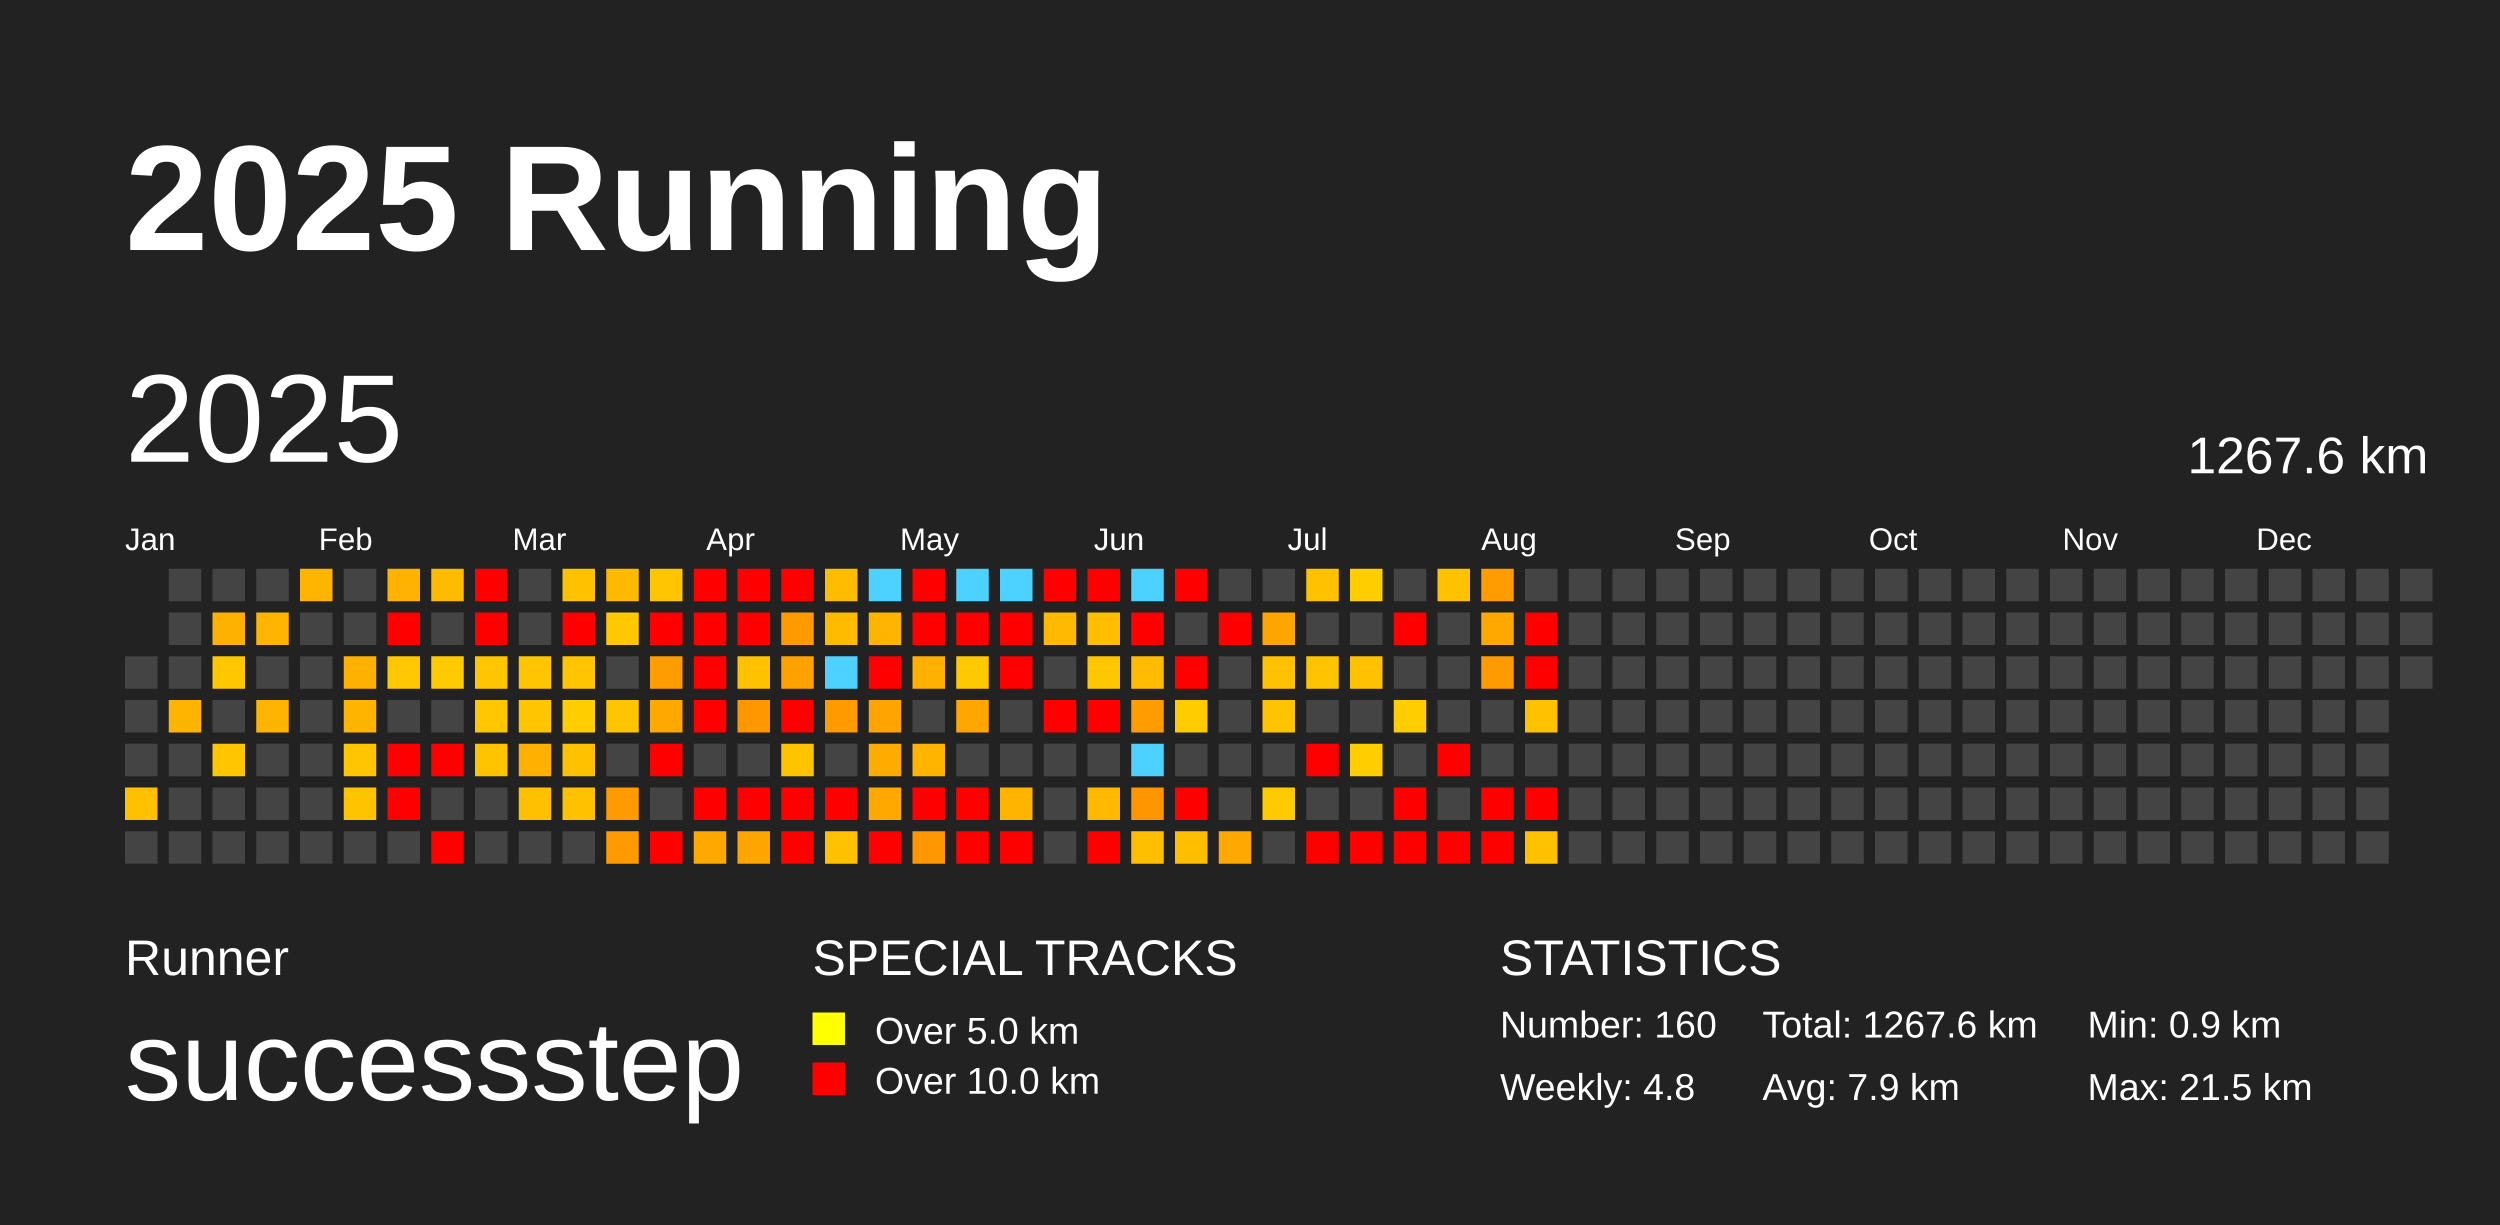
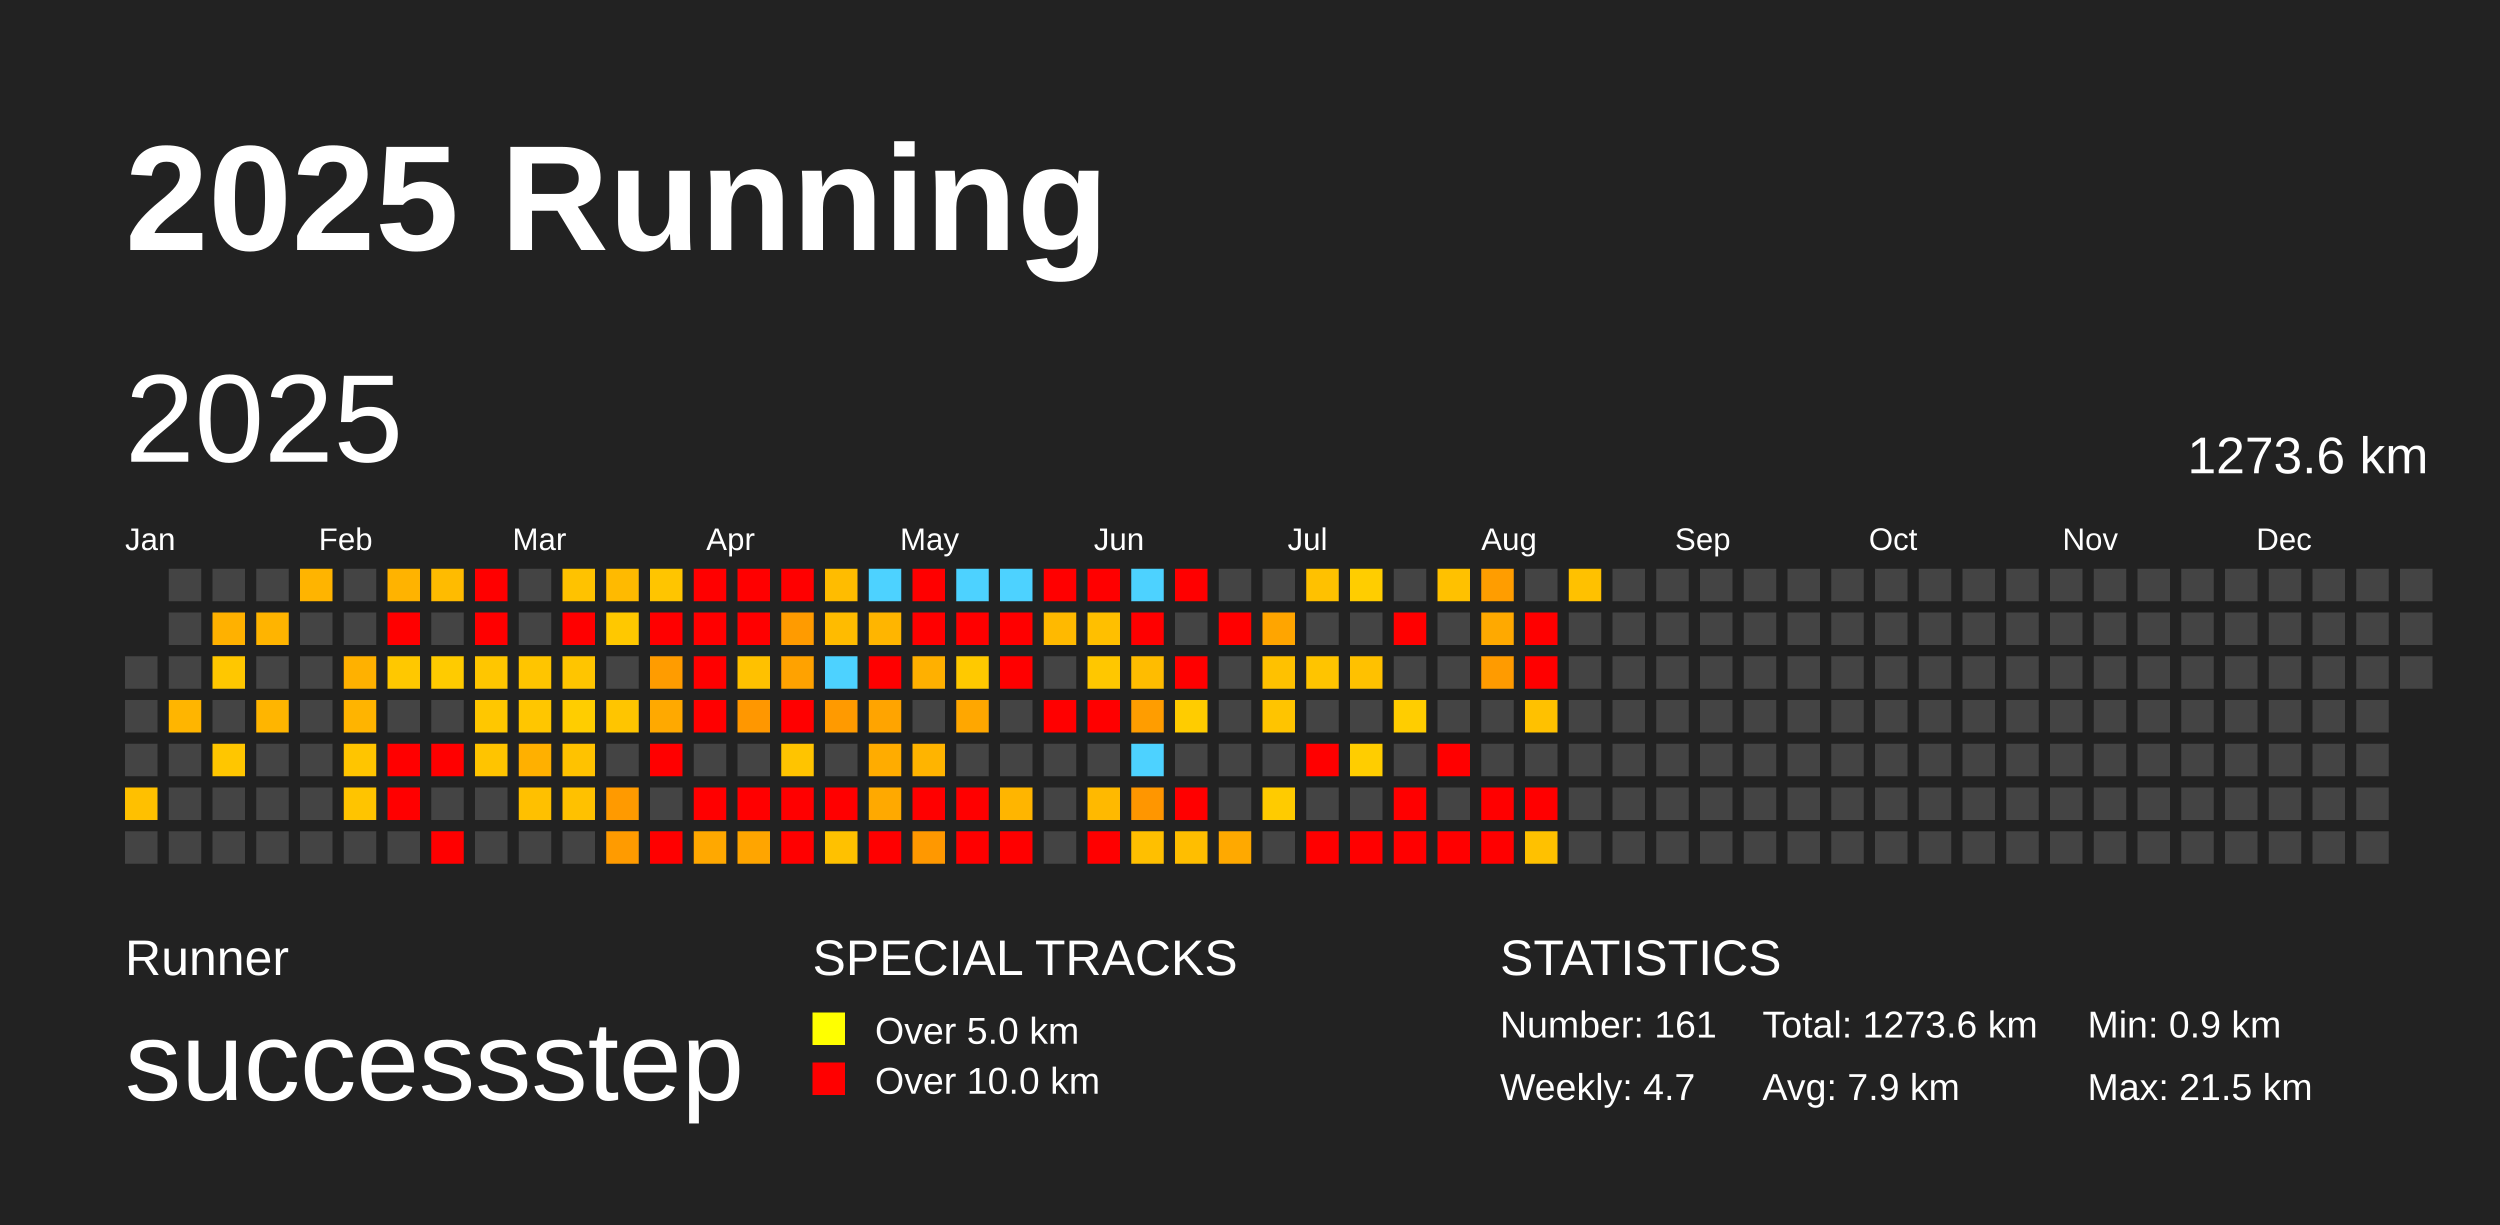
<svg xmlns="http://www.w3.org/2000/svg" baseProfile="full" height="98mm" version="1.1" viewBox="0,0,200,98" width="200mm">
  <defs />
  <rect fill="#222222" height="98" width="200" x="0" y="0" />
  <text fill="#FFFFFF" style="font-size:12px; font-family:Arial; font-weight:bold;" x="10" y="20">2025 Running</text>
  <text fill="#FFFFFF" style="font-size:4px; font-family:Arial" x="10" y="78">Runner</text>
  <text fill="#FFFFFF" style="font-size:9px; font-family:Arial" x="10" y="88">successstep</text>
  <text fill="#FFFFFF" style="font-size:4px; font-family:Arial" x="65" y="78">SPECIAL TRACKS</text>
  <rect fill="yellow" height="2.6" width="2.6" x="65" y="81" />
  <text fill="#FFFFFF" style="font-size:3px; font-family:Arial" x="70" y="83.5">Over 5.0 km</text>
  <rect fill="red" height="2.6" width="2.6" x="65" y="85" />
  <text fill="#FFFFFF" style="font-size:3px; font-family:Arial" x="70" y="87.5">Over 10.0 km</text>
  <text fill="#FFFFFF" style="font-size:4px; font-family:Arial" x="120" y="78">STATISTICS</text>
-   <text fill="#FFFFFF" style="font-size:3px; font-family:Arial" x="120" y="83">Number: 160</text>
-   <text fill="#FFFFFF" style="font-size:3px; font-family:Arial" x="120" y="88">Weekly: 4.8</text>
-   <text fill="#FFFFFF" style="font-size:3px; font-family:Arial" x="141" y="83">Total: 1267.6 km</text>
+   <text fill="#FFFFFF" style="font-size:3px; font-family:Arial" x="120" y="83">Number: 161</text>
+   <text fill="#FFFFFF" style="font-size:3px; font-family:Arial" x="120" y="88">Weekly: 4.7</text>
+   <text fill="#FFFFFF" style="font-size:3px; font-family:Arial" x="141" y="83">Total: 1273.6 km</text>
  <text fill="#FFFFFF" style="font-size:3px; font-family:Arial" x="141" y="88">Avg: 7.9 km</text>
  <text fill="#FFFFFF" style="font-size:3px; font-family:Arial" x="167" y="83">Min: 0.9 km</text>
  <text fill="#FFFFFF" style="font-size:3px; font-family:Arial" x="167" y="88">Max: 21.5 km</text>
  <text dominant-baseline="hanging" fill="#FFFFFF" style="font-size:10.0px; font-family:Arial;" x="10" y="30">2025</text>
-   <text dominant-baseline="hanging" fill="#FFFFFF" style="font-size:4.125px; font-family:Arial;" x="175" y="35">1267.6 km</text>
+   <text dominant-baseline="hanging" fill="#FFFFFF" style="font-size:4.125px; font-family:Arial;" x="175" y="35">1273.6 km</text>
  <text fill="#FFFFFF" style="font-size:2.5px; font-family:Arial" x="10.0" y="44">Jan</text>
  <text fill="#FFFFFF" style="font-size:2.5px; font-family:Arial" x="25.5" y="44">Feb</text>
  <text fill="#FFFFFF" style="font-size:2.5px; font-family:Arial" x="41.0" y="44">Mar</text>
  <text fill="#FFFFFF" style="font-size:2.5px; font-family:Arial" x="56.5" y="44">Apr</text>
  <text fill="#FFFFFF" style="font-size:2.5px; font-family:Arial" x="72.0" y="44">May</text>
  <text fill="#FFFFFF" style="font-size:2.5px; font-family:Arial" x="87.5" y="44">Jun</text>
  <text fill="#FFFFFF" style="font-size:2.5px; font-family:Arial" x="103.0" y="44">Jul</text>
  <text fill="#FFFFFF" style="font-size:2.5px; font-family:Arial" x="118.5" y="44">Aug</text>
  <text fill="#FFFFFF" style="font-size:2.5px; font-family:Arial" x="134.0" y="44">Sep</text>
  <text fill="#FFFFFF" style="font-size:2.5px; font-family:Arial" x="149.5" y="44">Oct</text>
  <text fill="#FFFFFF" style="font-size:2.5px; font-family:Arial" x="165.0" y="44">Nov</text>
  <text fill="#FFFFFF" style="font-size:2.5px; font-family:Arial" x="180.5" y="44">Dec</text>
  <rect fill="#444444" height="2.6" width="2.6" x="10.0" y="52.5" />
  <rect fill="#444444" height="2.6" width="2.6" x="10.0" y="56.0" />
  <rect fill="#444444" height="2.6" width="2.6" x="10.0" y="59.5" />
  <rect fill="#ffc000" height="2.6" width="2.6" x="10.0" y="63.0" />
  <rect fill="#444444" height="2.6" width="2.6" x="10.0" y="66.5" />
  <rect fill="#444444" height="2.6" width="2.6" x="13.5" y="45.5" />
  <rect fill="#444444" height="2.6" width="2.6" x="13.5" y="49.0" />
  <rect fill="#444444" height="2.6" width="2.6" x="13.5" y="52.5" />
  <rect fill="#ffb500" height="2.6" width="2.6" x="13.5" y="56.0" />
  <rect fill="#444444" height="2.6" width="2.6" x="13.5" y="59.5" />
  <rect fill="#444444" height="2.6" width="2.6" x="13.5" y="63.0" />
  <rect fill="#444444" height="2.6" width="2.6" x="13.5" y="66.5" />
  <rect fill="#444444" height="2.6" width="2.6" x="17.0" y="45.5" />
  <rect fill="#ffb100" height="2.6" width="2.6" x="17.0" y="49.0" />
  <rect fill="#ffc700" height="2.6" width="2.6" x="17.0" y="52.5" />
  <rect fill="#444444" height="2.6" width="2.6" x="17.0" y="56.0" />
  <rect fill="#ffc600" height="2.6" width="2.6" x="17.0" y="59.5" />
  <rect fill="#444444" height="2.6" width="2.6" x="17.0" y="63.0" />
  <rect fill="#444444" height="2.6" width="2.6" x="17.0" y="66.5" />
  <rect fill="#444444" height="2.6" width="2.6" x="20.5" y="45.5" />
  <rect fill="#ffb400" height="2.6" width="2.6" x="20.5" y="49.0" />
  <rect fill="#444444" height="2.6" width="2.6" x="20.5" y="52.5" />
  <rect fill="#ffb500" height="2.6" width="2.6" x="20.5" y="56.0" />
  <rect fill="#444444" height="2.6" width="2.6" x="20.5" y="59.5" />
  <rect fill="#444444" height="2.6" width="2.6" x="20.5" y="63.0" />
  <rect fill="#444444" height="2.6" width="2.6" x="20.5" y="66.5" />
  <rect fill="#ffb400" height="2.6" width="2.6" x="24.0" y="45.5" />
  <rect fill="#444444" height="2.6" width="2.6" x="24.0" y="49.0" />
  <rect fill="#444444" height="2.6" width="2.6" x="24.0" y="52.5" />
  <rect fill="#444444" height="2.6" width="2.6" x="24.0" y="56.0" />
  <rect fill="#444444" height="2.6" width="2.6" x="24.0" y="59.5" />
  <rect fill="#444444" height="2.6" width="2.6" x="24.0" y="63.0" />
  <rect fill="#444444" height="2.6" width="2.6" x="24.0" y="66.5" />
  <rect fill="#444444" height="2.6" width="2.6" x="27.5" y="45.5" />
  <rect fill="#444444" height="2.6" width="2.6" x="27.5" y="49.0" />
  <rect fill="#ffb100" height="2.6" width="2.6" x="27.5" y="52.5" />
  <rect fill="#ffb400" height="2.6" width="2.6" x="27.5" y="56.0" />
  <rect fill="#ffc500" height="2.6" width="2.6" x="27.5" y="59.5" />
  <rect fill="#ffc400" height="2.6" width="2.6" x="27.5" y="63.0" />
  <rect fill="#444444" height="2.6" width="2.6" x="27.5" y="66.5" />
  <rect fill="#ffb300" height="2.6" width="2.6" x="31.0" y="45.5" />
  <rect fill="red" height="2.6" width="2.6" x="31.0" y="49.0" />
  <rect fill="#ffc800" height="2.6" width="2.6" x="31.0" y="52.5" />
  <rect fill="#444444" height="2.6" width="2.6" x="31.0" y="56.0" />
  <rect fill="red" height="2.6" width="2.6" x="31.0" y="59.5" />
  <rect fill="red" height="2.6" width="2.6" x="31.0" y="63.0" />
  <rect fill="#444444" height="2.6" width="2.6" x="31.0" y="66.5" />
  <rect fill="#ffbb00" height="2.6" width="2.6" x="34.5" y="45.5" />
  <rect fill="#444444" height="2.6" width="2.6" x="34.5" y="49.0" />
  <rect fill="#ffcb00" height="2.6" width="2.6" x="34.5" y="52.5" />
  <rect fill="#444444" height="2.6" width="2.6" x="34.5" y="56.0" />
  <rect fill="red" height="2.6" width="2.6" x="34.5" y="59.5" />
  <rect fill="#444444" height="2.6" width="2.6" x="34.5" y="63.0" />
  <rect fill="red" height="2.6" width="2.6" x="34.5" y="66.5" />
  <rect fill="red" height="2.6" width="2.6" x="38.0" y="45.5" />
  <rect fill="red" height="2.6" width="2.6" x="38.0" y="49.0" />
  <rect fill="#ffc600" height="2.6" width="2.6" x="38.0" y="52.5" />
  <rect fill="#ffc700" height="2.6" width="2.6" x="38.0" y="56.0" />
  <rect fill="#ffc400" height="2.6" width="2.6" x="38.0" y="59.5" />
  <rect fill="#444444" height="2.6" width="2.6" x="38.0" y="63.0" />
  <rect fill="#444444" height="2.6" width="2.6" x="38.0" y="66.5" />
  <rect fill="#444444" height="2.6" width="2.6" x="41.5" y="45.5" />
  <rect fill="#444444" height="2.6" width="2.6" x="41.5" y="49.0" />
  <rect fill="#ffc500" height="2.6" width="2.6" x="41.5" y="52.5" />
  <rect fill="#ffc600" height="2.6" width="2.6" x="41.5" y="56.0" />
  <rect fill="#ffb000" height="2.6" width="2.6" x="41.5" y="59.5" />
  <rect fill="#ffc000" height="2.6" width="2.6" x="41.5" y="63.0" />
  <rect fill="#444444" height="2.6" width="2.6" x="41.5" y="66.5" />
  <rect fill="#ffc200" height="2.6" width="2.6" x="45.0" y="45.5" />
  <rect fill="red" height="2.6" width="2.6" x="45.0" y="49.0" />
  <rect fill="#ffc500" height="2.6" width="2.6" x="45.0" y="52.5" />
  <rect fill="#ffcd00" height="2.6" width="2.6" x="45.0" y="56.0" />
  <rect fill="#ffc200" height="2.6" width="2.6" x="45.0" y="59.5" />
  <rect fill="#ffc100" height="2.6" width="2.6" x="45.0" y="63.0" />
  <rect fill="#444444" height="2.6" width="2.6" x="45.0" y="66.5" />
  <rect fill="#ffba00" height="2.6" width="2.6" x="48.5" y="45.5" />
  <rect fill="#ffc800" height="2.6" width="2.6" x="48.5" y="49.0" />
  <rect fill="#444444" height="2.6" width="2.6" x="48.5" y="52.5" />
  <rect fill="#ffc500" height="2.6" width="2.6" x="48.5" y="56.0" />
  <rect fill="#444444" height="2.6" width="2.6" x="48.5" y="59.5" />
  <rect fill="#ff9a00" height="2.6" width="2.6" x="48.5" y="63.0" />
  <rect fill="#ff9b00" height="2.6" width="2.6" x="48.5" y="66.5" />
  <rect fill="#ffc500" height="2.6" width="2.6" x="52.0" y="45.5" />
  <rect fill="red" height="2.6" width="2.6" x="52.0" y="49.0" />
  <rect fill="#ff9c00" height="2.6" width="2.6" x="52.0" y="52.5" />
  <rect fill="#ffa900" height="2.6" width="2.6" x="52.0" y="56.0" />
  <rect fill="red" height="2.6" width="2.6" x="52.0" y="59.5" />
  <rect fill="#444444" height="2.6" width="2.6" x="52.0" y="63.0" />
  <rect fill="red" height="2.6" width="2.6" x="52.0" y="66.5" />
  <rect fill="red" height="2.6" width="2.6" x="55.5" y="45.5" />
  <rect fill="red" height="2.6" width="2.6" x="55.5" y="49.0" />
  <rect fill="red" height="2.6" width="2.6" x="55.5" y="52.5" />
  <rect fill="red" height="2.6" width="2.6" x="55.5" y="56.0" />
  <rect fill="#444444" height="2.6" width="2.6" x="55.5" y="59.5" />
  <rect fill="red" height="2.6" width="2.6" x="55.5" y="63.0" />
  <rect fill="#ffa800" height="2.6" width="2.6" x="55.5" y="66.5" />
  <rect fill="red" height="2.6" width="2.6" x="59.0" y="45.5" />
  <rect fill="red" height="2.6" width="2.6" x="59.0" y="49.0" />
  <rect fill="#ffc100" height="2.6" width="2.6" x="59.0" y="52.5" />
  <rect fill="#ff9700" height="2.6" width="2.6" x="59.0" y="56.0" />
  <rect fill="#444444" height="2.6" width="2.6" x="59.0" y="59.5" />
  <rect fill="red" height="2.6" width="2.6" x="59.0" y="63.0" />
  <rect fill="#ffa500" height="2.6" width="2.6" x="59.0" y="66.5" />
  <rect fill="red" height="2.6" width="2.6" x="62.5" y="45.5" />
  <rect fill="#ff9b00" height="2.6" width="2.6" x="62.5" y="49.0" />
  <rect fill="#ffa200" height="2.6" width="2.6" x="62.5" y="52.5" />
  <rect fill="red" height="2.6" width="2.6" x="62.5" y="56.0" />
  <rect fill="#ffc400" height="2.6" width="2.6" x="62.5" y="59.5" />
  <rect fill="red" height="2.6" width="2.6" x="62.5" y="63.0" />
  <rect fill="red" height="2.6" width="2.6" x="62.5" y="66.5" />
  <rect fill="#ffbc00" height="2.6" width="2.6" x="66.0" y="45.5" />
  <rect fill="#ffbb00" height="2.6" width="2.6" x="66.0" y="49.0" />
  <rect fill="#4dd2ff" height="2.6" width="2.6" x="66.0" y="52.5" />
  <rect fill="#ff9a00" height="2.6" width="2.6" x="66.0" y="56.0" />
  <rect fill="#444444" height="2.6" width="2.6" x="66.0" y="59.5" />
  <rect fill="red" height="2.6" width="2.6" x="66.0" y="63.0" />
  <rect fill="#ffc100" height="2.6" width="2.6" x="66.0" y="66.5" />
  <rect fill="#4dd2ff" height="2.6" width="2.6" x="69.5" y="45.5" />
  <rect fill="#ffb500" height="2.6" width="2.6" x="69.5" y="49.0" />
  <rect fill="red" height="2.6" width="2.6" x="69.5" y="52.5" />
  <rect fill="#ffa400" height="2.6" width="2.6" x="69.5" y="56.0" />
  <rect fill="#ffac00" height="2.6" width="2.6" x="69.5" y="59.5" />
  <rect fill="#ffa900" height="2.6" width="2.6" x="69.5" y="63.0" />
  <rect fill="red" height="2.6" width="2.6" x="69.5" y="66.5" />
  <rect fill="red" height="2.6" width="2.6" x="73.0" y="45.5" />
  <rect fill="red" height="2.6" width="2.6" x="73.0" y="49.0" />
  <rect fill="#ffb000" height="2.6" width="2.6" x="73.0" y="52.5" />
  <rect fill="#444444" height="2.6" width="2.6" x="73.0" y="56.0" />
  <rect fill="#ffb400" height="2.6" width="2.6" x="73.0" y="59.5" />
  <rect fill="red" height="2.6" width="2.6" x="73.0" y="63.0" />
  <rect fill="#ff9800" height="2.6" width="2.6" x="73.0" y="66.5" />
  <rect fill="#4dd2ff" height="2.6" width="2.6" x="76.5" y="45.5" />
  <rect fill="red" height="2.6" width="2.6" x="76.5" y="49.0" />
  <rect fill="#ffc900" height="2.6" width="2.6" x="76.5" y="52.5" />
  <rect fill="#ffa700" height="2.6" width="2.6" x="76.5" y="56.0" />
  <rect fill="#444444" height="2.6" width="2.6" x="76.5" y="59.5" />
  <rect fill="red" height="2.6" width="2.6" x="76.5" y="63.0" />
  <rect fill="red" height="2.6" width="2.6" x="76.5" y="66.5" />
  <rect fill="#4dd2ff" height="2.6" width="2.6" x="80.0" y="45.5" />
  <rect fill="red" height="2.6" width="2.6" x="80.0" y="49.0" />
  <rect fill="red" height="2.6" width="2.6" x="80.0" y="52.5" />
  <rect fill="#444444" height="2.6" width="2.6" x="80.0" y="56.0" />
  <rect fill="#444444" height="2.6" width="2.6" x="80.0" y="59.5" />
  <rect fill="#ffb500" height="2.6" width="2.6" x="80.0" y="63.0" />
  <rect fill="red" height="2.6" width="2.6" x="80.0" y="66.5" />
  <rect fill="red" height="2.6" width="2.6" x="83.5" y="45.5" />
  <rect fill="#ffb900" height="2.6" width="2.6" x="83.5" y="49.0" />
  <rect fill="#444444" height="2.6" width="2.6" x="83.5" y="52.5" />
  <rect fill="red" height="2.6" width="2.6" x="83.5" y="56.0" />
  <rect fill="#444444" height="2.6" width="2.6" x="83.5" y="59.5" />
  <rect fill="#444444" height="2.6" width="2.6" x="83.5" y="63.0" />
  <rect fill="#444444" height="2.6" width="2.6" x="83.5" y="66.5" />
  <rect fill="red" height="2.6" width="2.6" x="87.0" y="45.5" />
  <rect fill="#ffbf00" height="2.6" width="2.6" x="87.0" y="49.0" />
  <rect fill="#ffc700" height="2.6" width="2.6" x="87.0" y="52.5" />
  <rect fill="red" height="2.6" width="2.6" x="87.0" y="56.0" />
  <rect fill="#444444" height="2.6" width="2.6" x="87.0" y="59.5" />
  <rect fill="#ffb900" height="2.6" width="2.6" x="87.0" y="63.0" />
  <rect fill="red" height="2.6" width="2.6" x="87.0" y="66.5" />
  <rect fill="#4dd2ff" height="2.6" width="2.6" x="90.5" y="45.5" />
  <rect fill="red" height="2.6" width="2.6" x="90.5" y="49.0" />
  <rect fill="#ffbc00" height="2.6" width="2.6" x="90.5" y="52.5" />
  <rect fill="#ff9d00" height="2.6" width="2.6" x="90.5" y="56.0" />
  <rect fill="#4dd2ff" height="2.6" width="2.6" x="90.5" y="59.5" />
  <rect fill="#ff9600" height="2.6" width="2.6" x="90.5" y="63.0" />
  <rect fill="#ffbf00" height="2.6" width="2.6" x="90.5" y="66.5" />
  <rect fill="red" height="2.6" width="2.6" x="94.0" y="45.5" />
  <rect fill="#444444" height="2.6" width="2.6" x="94.0" y="49.0" />
  <rect fill="red" height="2.6" width="2.6" x="94.0" y="52.5" />
  <rect fill="#ffcc00" height="2.6" width="2.6" x="94.0" y="56.0" />
  <rect fill="#444444" height="2.6" width="2.6" x="94.0" y="59.5" />
  <rect fill="red" height="2.6" width="2.6" x="94.0" y="63.0" />
  <rect fill="#ffbe00" height="2.6" width="2.6" x="94.0" y="66.5" />
  <rect fill="#444444" height="2.6" width="2.6" x="97.5" y="45.5" />
  <rect fill="red" height="2.6" width="2.6" x="97.5" y="49.0" />
  <rect fill="#444444" height="2.6" width="2.6" x="97.5" y="52.5" />
  <rect fill="#444444" height="2.6" width="2.6" x="97.5" y="56.0" />
  <rect fill="#444444" height="2.6" width="2.6" x="97.5" y="59.5" />
  <rect fill="#444444" height="2.6" width="2.6" x="97.5" y="63.0" />
  <rect fill="#ffa900" height="2.6" width="2.6" x="97.5" y="66.5" />
  <rect fill="#444444" height="2.6" width="2.6" x="101.0" y="45.5" />
  <rect fill="#ffa500" height="2.6" width="2.6" x="101.0" y="49.0" />
  <rect fill="#ffc100" height="2.6" width="2.6" x="101.0" y="52.5" />
  <rect fill="#ffc400" height="2.6" width="2.6" x="101.0" y="56.0" />
  <rect fill="#444444" height="2.6" width="2.6" x="101.0" y="59.5" />
  <rect fill="#ffcb00" height="2.6" width="2.6" x="101.0" y="63.0" />
  <rect fill="#444444" height="2.6" width="2.6" x="101.0" y="66.5" />
  <rect fill="#ffc100" height="2.6" width="2.6" x="104.5" y="45.5" />
  <rect fill="#444444" height="2.6" width="2.6" x="104.5" y="49.0" />
  <rect fill="#ffc400" height="2.6" width="2.6" x="104.5" y="52.5" />
  <rect fill="#444444" height="2.6" width="2.6" x="104.5" y="56.0" />
  <rect fill="red" height="2.6" width="2.6" x="104.5" y="59.5" />
  <rect fill="#444444" height="2.6" width="2.6" x="104.5" y="63.0" />
  <rect fill="red" height="2.6" width="2.6" x="104.5" y="66.5" />
  <rect fill="#ffcd00" height="2.6" width="2.6" x="108.0" y="45.5" />
  <rect fill="#444444" height="2.6" width="2.6" x="108.0" y="49.0" />
  <rect fill="#ffc100" height="2.6" width="2.6" x="108.0" y="52.5" />
  <rect fill="#444444" height="2.6" width="2.6" x="108.0" y="56.0" />
  <rect fill="#ffcd00" height="2.6" width="2.6" x="108.0" y="59.5" />
  <rect fill="#444444" height="2.6" width="2.6" x="108.0" y="63.0" />
  <rect fill="red" height="2.6" width="2.6" x="108.0" y="66.5" />
  <rect fill="#444444" height="2.6" width="2.6" x="111.5" y="45.5" />
  <rect fill="red" height="2.6" width="2.6" x="111.5" y="49.0" />
  <rect fill="#444444" height="2.6" width="2.6" x="111.5" y="52.5" />
  <rect fill="#ffcd00" height="2.6" width="2.6" x="111.5" y="56.0" />
  <rect fill="#444444" height="2.6" width="2.6" x="111.5" y="59.5" />
  <rect fill="red" height="2.6" width="2.6" x="111.5" y="63.0" />
  <rect fill="red" height="2.6" width="2.6" x="111.5" y="66.5" />
  <rect fill="#ffc100" height="2.6" width="2.6" x="115.0" y="45.5" />
  <rect fill="#444444" height="2.6" width="2.6" x="115.0" y="49.0" />
  <rect fill="#444444" height="2.6" width="2.6" x="115.0" y="52.5" />
  <rect fill="#444444" height="2.6" width="2.6" x="115.0" y="56.0" />
  <rect fill="red" height="2.6" width="2.6" x="115.0" y="59.5" />
  <rect fill="#444444" height="2.6" width="2.6" x="115.0" y="63.0" />
  <rect fill="red" height="2.6" width="2.6" x="115.0" y="66.5" />
  <rect fill="#ff9d00" height="2.6" width="2.6" x="118.5" y="45.5" />
  <rect fill="#ffa900" height="2.6" width="2.6" x="118.5" y="49.0" />
  <rect fill="#ff9b00" height="2.6" width="2.6" x="118.5" y="52.5" />
  <rect fill="#444444" height="2.6" width="2.6" x="118.5" y="56.0" />
  <rect fill="#444444" height="2.6" width="2.6" x="118.5" y="59.5" />
  <rect fill="red" height="2.6" width="2.6" x="118.5" y="63.0" />
  <rect fill="red" height="2.6" width="2.6" x="118.5" y="66.5" />
  <rect fill="#444444" height="2.6" width="2.6" x="122.0" y="45.5" />
  <rect fill="red" height="2.6" width="2.6" x="122.0" y="49.0" />
  <rect fill="red" height="2.6" width="2.6" x="122.0" y="52.5" />
  <rect fill="#ffc100" height="2.6" width="2.6" x="122.0" y="56.0" />
  <rect fill="#444444" height="2.6" width="2.6" x="122.0" y="59.5" />
  <rect fill="red" height="2.6" width="2.6" x="122.0" y="63.0" />
  <rect fill="#ffc100" height="2.6" width="2.6" x="122.0" y="66.5" />
-   <rect fill="#444444" height="2.6" width="2.6" x="125.5" y="45.5" />
+   <rect fill="#ffc100" height="2.6" width="2.6" x="125.5" y="45.5" />
  <rect fill="#444444" height="2.6" width="2.6" x="125.5" y="49.0" />
  <rect fill="#444444" height="2.6" width="2.6" x="125.5" y="52.5" />
  <rect fill="#444444" height="2.6" width="2.6" x="125.5" y="56.0" />
  <rect fill="#444444" height="2.6" width="2.6" x="125.5" y="59.5" />
  <rect fill="#444444" height="2.6" width="2.6" x="125.5" y="63.0" />
  <rect fill="#444444" height="2.6" width="2.6" x="125.5" y="66.5" />
  <rect fill="#444444" height="2.6" width="2.6" x="129.0" y="45.5" />
  <rect fill="#444444" height="2.6" width="2.6" x="129.0" y="49.0" />
  <rect fill="#444444" height="2.6" width="2.6" x="129.0" y="52.5" />
  <rect fill="#444444" height="2.6" width="2.6" x="129.0" y="56.0" />
  <rect fill="#444444" height="2.6" width="2.6" x="129.0" y="59.5" />
  <rect fill="#444444" height="2.6" width="2.6" x="129.0" y="63.0" />
  <rect fill="#444444" height="2.6" width="2.6" x="129.0" y="66.5" />
  <rect fill="#444444" height="2.6" width="2.6" x="132.5" y="45.5" />
  <rect fill="#444444" height="2.6" width="2.6" x="132.5" y="49.0" />
  <rect fill="#444444" height="2.6" width="2.6" x="132.5" y="52.5" />
  <rect fill="#444444" height="2.6" width="2.6" x="132.5" y="56.0" />
  <rect fill="#444444" height="2.6" width="2.6" x="132.5" y="59.5" />
  <rect fill="#444444" height="2.6" width="2.6" x="132.5" y="63.0" />
  <rect fill="#444444" height="2.6" width="2.6" x="132.5" y="66.5" />
  <rect fill="#444444" height="2.6" width="2.6" x="136.0" y="45.5" />
  <rect fill="#444444" height="2.6" width="2.6" x="136.0" y="49.0" />
  <rect fill="#444444" height="2.6" width="2.6" x="136.0" y="52.5" />
  <rect fill="#444444" height="2.6" width="2.6" x="136.0" y="56.0" />
  <rect fill="#444444" height="2.6" width="2.6" x="136.0" y="59.5" />
  <rect fill="#444444" height="2.6" width="2.6" x="136.0" y="63.0" />
  <rect fill="#444444" height="2.6" width="2.6" x="136.0" y="66.5" />
  <rect fill="#444444" height="2.6" width="2.6" x="139.5" y="45.5" />
  <rect fill="#444444" height="2.6" width="2.6" x="139.5" y="49.0" />
  <rect fill="#444444" height="2.6" width="2.6" x="139.5" y="52.5" />
  <rect fill="#444444" height="2.6" width="2.6" x="139.5" y="56.0" />
  <rect fill="#444444" height="2.6" width="2.6" x="139.5" y="59.5" />
  <rect fill="#444444" height="2.6" width="2.6" x="139.5" y="63.0" />
  <rect fill="#444444" height="2.6" width="2.6" x="139.5" y="66.5" />
  <rect fill="#444444" height="2.6" width="2.6" x="143.0" y="45.5" />
  <rect fill="#444444" height="2.6" width="2.6" x="143.0" y="49.0" />
  <rect fill="#444444" height="2.6" width="2.6" x="143.0" y="52.5" />
  <rect fill="#444444" height="2.6" width="2.6" x="143.0" y="56.0" />
  <rect fill="#444444" height="2.6" width="2.6" x="143.0" y="59.5" />
  <rect fill="#444444" height="2.6" width="2.6" x="143.0" y="63.0" />
  <rect fill="#444444" height="2.6" width="2.6" x="143.0" y="66.5" />
  <rect fill="#444444" height="2.6" width="2.6" x="146.5" y="45.5" />
  <rect fill="#444444" height="2.6" width="2.6" x="146.5" y="49.0" />
  <rect fill="#444444" height="2.6" width="2.6" x="146.5" y="52.5" />
  <rect fill="#444444" height="2.6" width="2.6" x="146.5" y="56.0" />
  <rect fill="#444444" height="2.6" width="2.6" x="146.5" y="59.5" />
  <rect fill="#444444" height="2.6" width="2.6" x="146.5" y="63.0" />
  <rect fill="#444444" height="2.6" width="2.6" x="146.5" y="66.5" />
  <rect fill="#444444" height="2.6" width="2.6" x="150.0" y="45.5" />
  <rect fill="#444444" height="2.6" width="2.6" x="150.0" y="49.0" />
  <rect fill="#444444" height="2.6" width="2.6" x="150.0" y="52.5" />
  <rect fill="#444444" height="2.6" width="2.6" x="150.0" y="56.0" />
  <rect fill="#444444" height="2.6" width="2.6" x="150.0" y="59.5" />
  <rect fill="#444444" height="2.6" width="2.6" x="150.0" y="63.0" />
  <rect fill="#444444" height="2.6" width="2.6" x="150.0" y="66.5" />
  <rect fill="#444444" height="2.6" width="2.6" x="153.5" y="45.5" />
  <rect fill="#444444" height="2.6" width="2.6" x="153.5" y="49.0" />
  <rect fill="#444444" height="2.6" width="2.6" x="153.5" y="52.5" />
  <rect fill="#444444" height="2.6" width="2.6" x="153.5" y="56.0" />
  <rect fill="#444444" height="2.6" width="2.6" x="153.5" y="59.5" />
  <rect fill="#444444" height="2.6" width="2.6" x="153.5" y="63.0" />
  <rect fill="#444444" height="2.6" width="2.6" x="153.5" y="66.5" />
  <rect fill="#444444" height="2.6" width="2.6" x="157.0" y="45.5" />
  <rect fill="#444444" height="2.6" width="2.6" x="157.0" y="49.0" />
  <rect fill="#444444" height="2.6" width="2.6" x="157.0" y="52.5" />
  <rect fill="#444444" height="2.6" width="2.6" x="157.0" y="56.0" />
  <rect fill="#444444" height="2.6" width="2.6" x="157.0" y="59.5" />
  <rect fill="#444444" height="2.6" width="2.6" x="157.0" y="63.0" />
  <rect fill="#444444" height="2.6" width="2.6" x="157.0" y="66.5" />
  <rect fill="#444444" height="2.6" width="2.6" x="160.5" y="45.5" />
  <rect fill="#444444" height="2.6" width="2.6" x="160.5" y="49.0" />
  <rect fill="#444444" height="2.6" width="2.6" x="160.5" y="52.5" />
  <rect fill="#444444" height="2.6" width="2.6" x="160.5" y="56.0" />
  <rect fill="#444444" height="2.6" width="2.6" x="160.5" y="59.5" />
  <rect fill="#444444" height="2.6" width="2.6" x="160.5" y="63.0" />
  <rect fill="#444444" height="2.6" width="2.6" x="160.5" y="66.5" />
  <rect fill="#444444" height="2.6" width="2.6" x="164.0" y="45.5" />
  <rect fill="#444444" height="2.6" width="2.6" x="164.0" y="49.0" />
  <rect fill="#444444" height="2.6" width="2.6" x="164.0" y="52.5" />
  <rect fill="#444444" height="2.6" width="2.6" x="164.0" y="56.0" />
  <rect fill="#444444" height="2.6" width="2.6" x="164.0" y="59.5" />
  <rect fill="#444444" height="2.6" width="2.6" x="164.0" y="63.0" />
  <rect fill="#444444" height="2.6" width="2.6" x="164.0" y="66.5" />
  <rect fill="#444444" height="2.6" width="2.6" x="167.5" y="45.5" />
  <rect fill="#444444" height="2.6" width="2.6" x="167.5" y="49.0" />
  <rect fill="#444444" height="2.6" width="2.6" x="167.5" y="52.5" />
  <rect fill="#444444" height="2.6" width="2.6" x="167.5" y="56.0" />
  <rect fill="#444444" height="2.6" width="2.6" x="167.5" y="59.5" />
  <rect fill="#444444" height="2.6" width="2.6" x="167.5" y="63.0" />
  <rect fill="#444444" height="2.6" width="2.6" x="167.5" y="66.5" />
  <rect fill="#444444" height="2.6" width="2.6" x="171.0" y="45.5" />
  <rect fill="#444444" height="2.6" width="2.6" x="171.0" y="49.0" />
  <rect fill="#444444" height="2.6" width="2.6" x="171.0" y="52.5" />
  <rect fill="#444444" height="2.6" width="2.6" x="171.0" y="56.0" />
  <rect fill="#444444" height="2.6" width="2.6" x="171.0" y="59.5" />
  <rect fill="#444444" height="2.6" width="2.6" x="171.0" y="63.0" />
  <rect fill="#444444" height="2.6" width="2.6" x="171.0" y="66.5" />
  <rect fill="#444444" height="2.6" width="2.6" x="174.5" y="45.5" />
  <rect fill="#444444" height="2.6" width="2.6" x="174.5" y="49.0" />
  <rect fill="#444444" height="2.6" width="2.6" x="174.5" y="52.5" />
  <rect fill="#444444" height="2.6" width="2.6" x="174.5" y="56.0" />
  <rect fill="#444444" height="2.6" width="2.6" x="174.5" y="59.5" />
  <rect fill="#444444" height="2.6" width="2.6" x="174.5" y="63.0" />
  <rect fill="#444444" height="2.6" width="2.6" x="174.5" y="66.5" />
  <rect fill="#444444" height="2.6" width="2.6" x="178.0" y="45.5" />
  <rect fill="#444444" height="2.6" width="2.6" x="178.0" y="49.0" />
  <rect fill="#444444" height="2.6" width="2.6" x="178.0" y="52.5" />
  <rect fill="#444444" height="2.6" width="2.6" x="178.0" y="56.0" />
  <rect fill="#444444" height="2.6" width="2.6" x="178.0" y="59.5" />
  <rect fill="#444444" height="2.6" width="2.6" x="178.0" y="63.0" />
  <rect fill="#444444" height="2.6" width="2.6" x="178.0" y="66.5" />
  <rect fill="#444444" height="2.6" width="2.6" x="181.5" y="45.5" />
  <rect fill="#444444" height="2.6" width="2.6" x="181.5" y="49.0" />
  <rect fill="#444444" height="2.6" width="2.6" x="181.5" y="52.5" />
  <rect fill="#444444" height="2.6" width="2.6" x="181.5" y="56.0" />
  <rect fill="#444444" height="2.6" width="2.6" x="181.5" y="59.5" />
  <rect fill="#444444" height="2.6" width="2.6" x="181.5" y="63.0" />
  <rect fill="#444444" height="2.6" width="2.6" x="181.5" y="66.5" />
  <rect fill="#444444" height="2.6" width="2.6" x="185.0" y="45.5" />
  <rect fill="#444444" height="2.6" width="2.6" x="185.0" y="49.0" />
  <rect fill="#444444" height="2.6" width="2.6" x="185.0" y="52.5" />
  <rect fill="#444444" height="2.6" width="2.6" x="185.0" y="56.0" />
  <rect fill="#444444" height="2.6" width="2.6" x="185.0" y="59.5" />
  <rect fill="#444444" height="2.6" width="2.6" x="185.0" y="63.0" />
  <rect fill="#444444" height="2.6" width="2.6" x="185.0" y="66.5" />
  <rect fill="#444444" height="2.6" width="2.6" x="188.5" y="45.5" />
  <rect fill="#444444" height="2.6" width="2.6" x="188.5" y="49.0" />
  <rect fill="#444444" height="2.6" width="2.6" x="188.5" y="52.5" />
  <rect fill="#444444" height="2.6" width="2.6" x="188.5" y="56.0" />
  <rect fill="#444444" height="2.6" width="2.6" x="188.5" y="59.5" />
  <rect fill="#444444" height="2.6" width="2.6" x="188.5" y="63.0" />
  <rect fill="#444444" height="2.6" width="2.6" x="188.5" y="66.5" />
  <rect fill="#444444" height="2.6" width="2.6" x="192.0" y="45.5" />
  <rect fill="#444444" height="2.6" width="2.6" x="192.0" y="49.0" />
  <rect fill="#444444" height="2.6" width="2.6" x="192.0" y="52.5" />
</svg>
